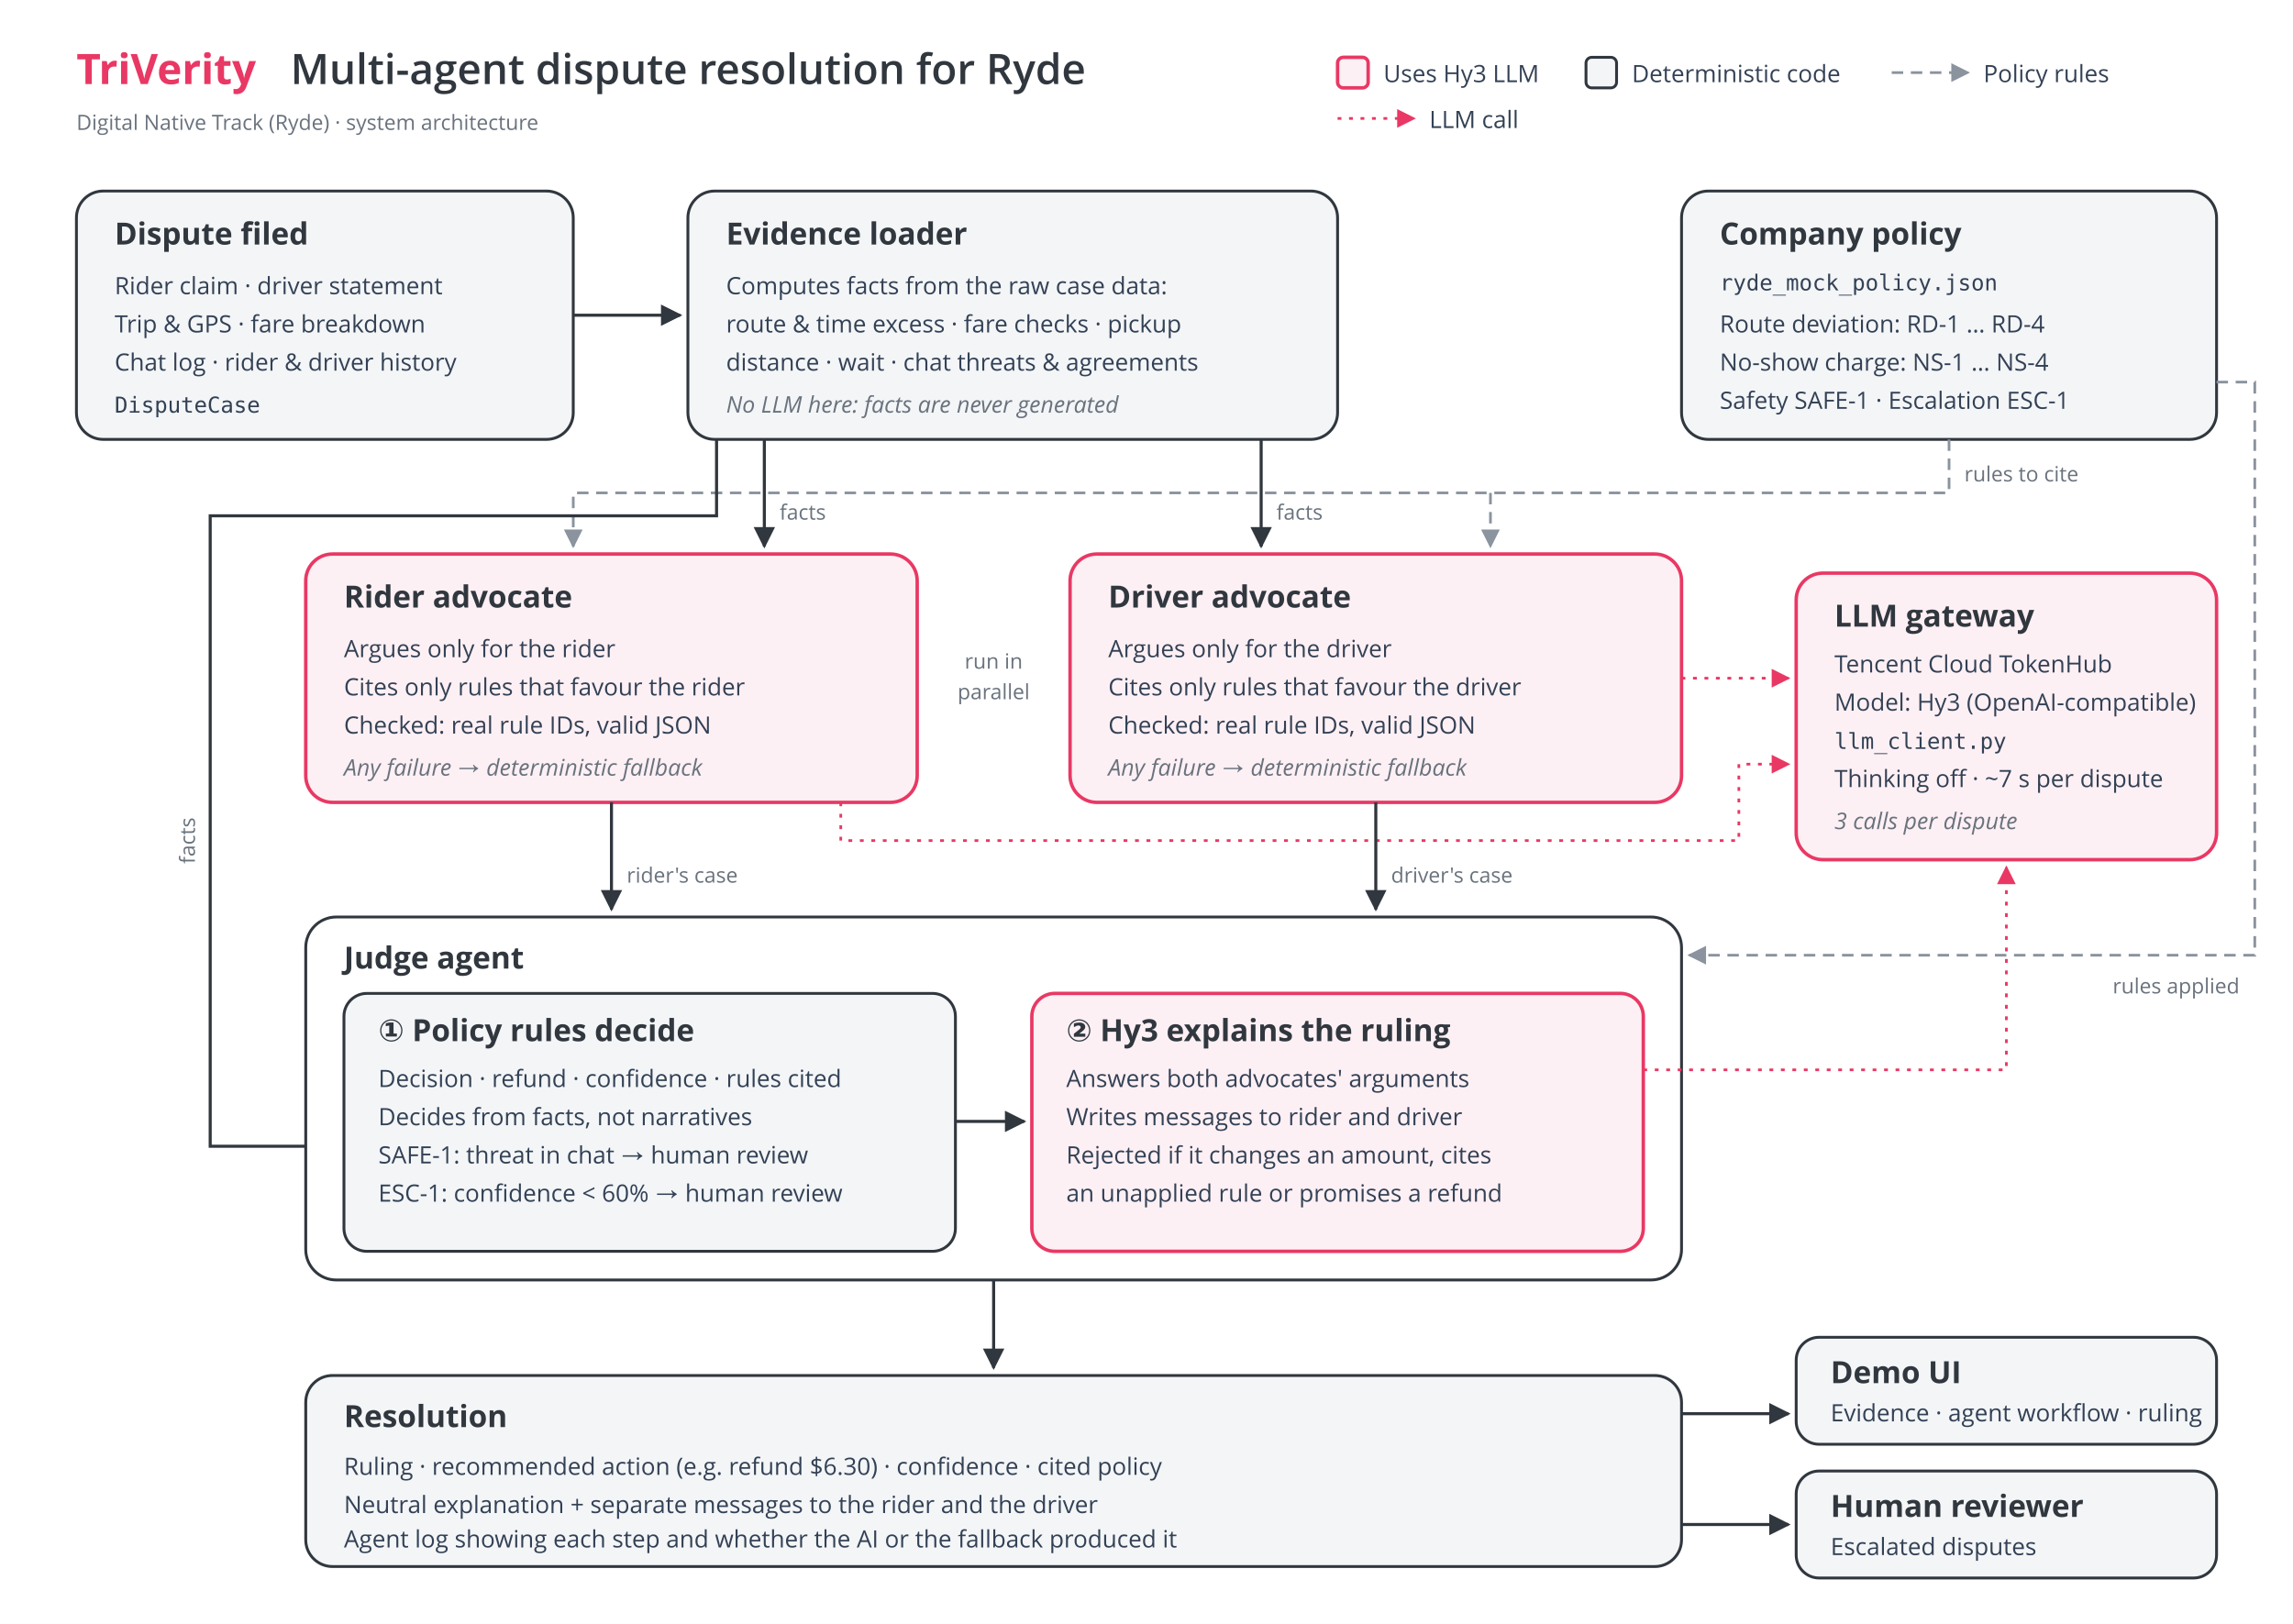
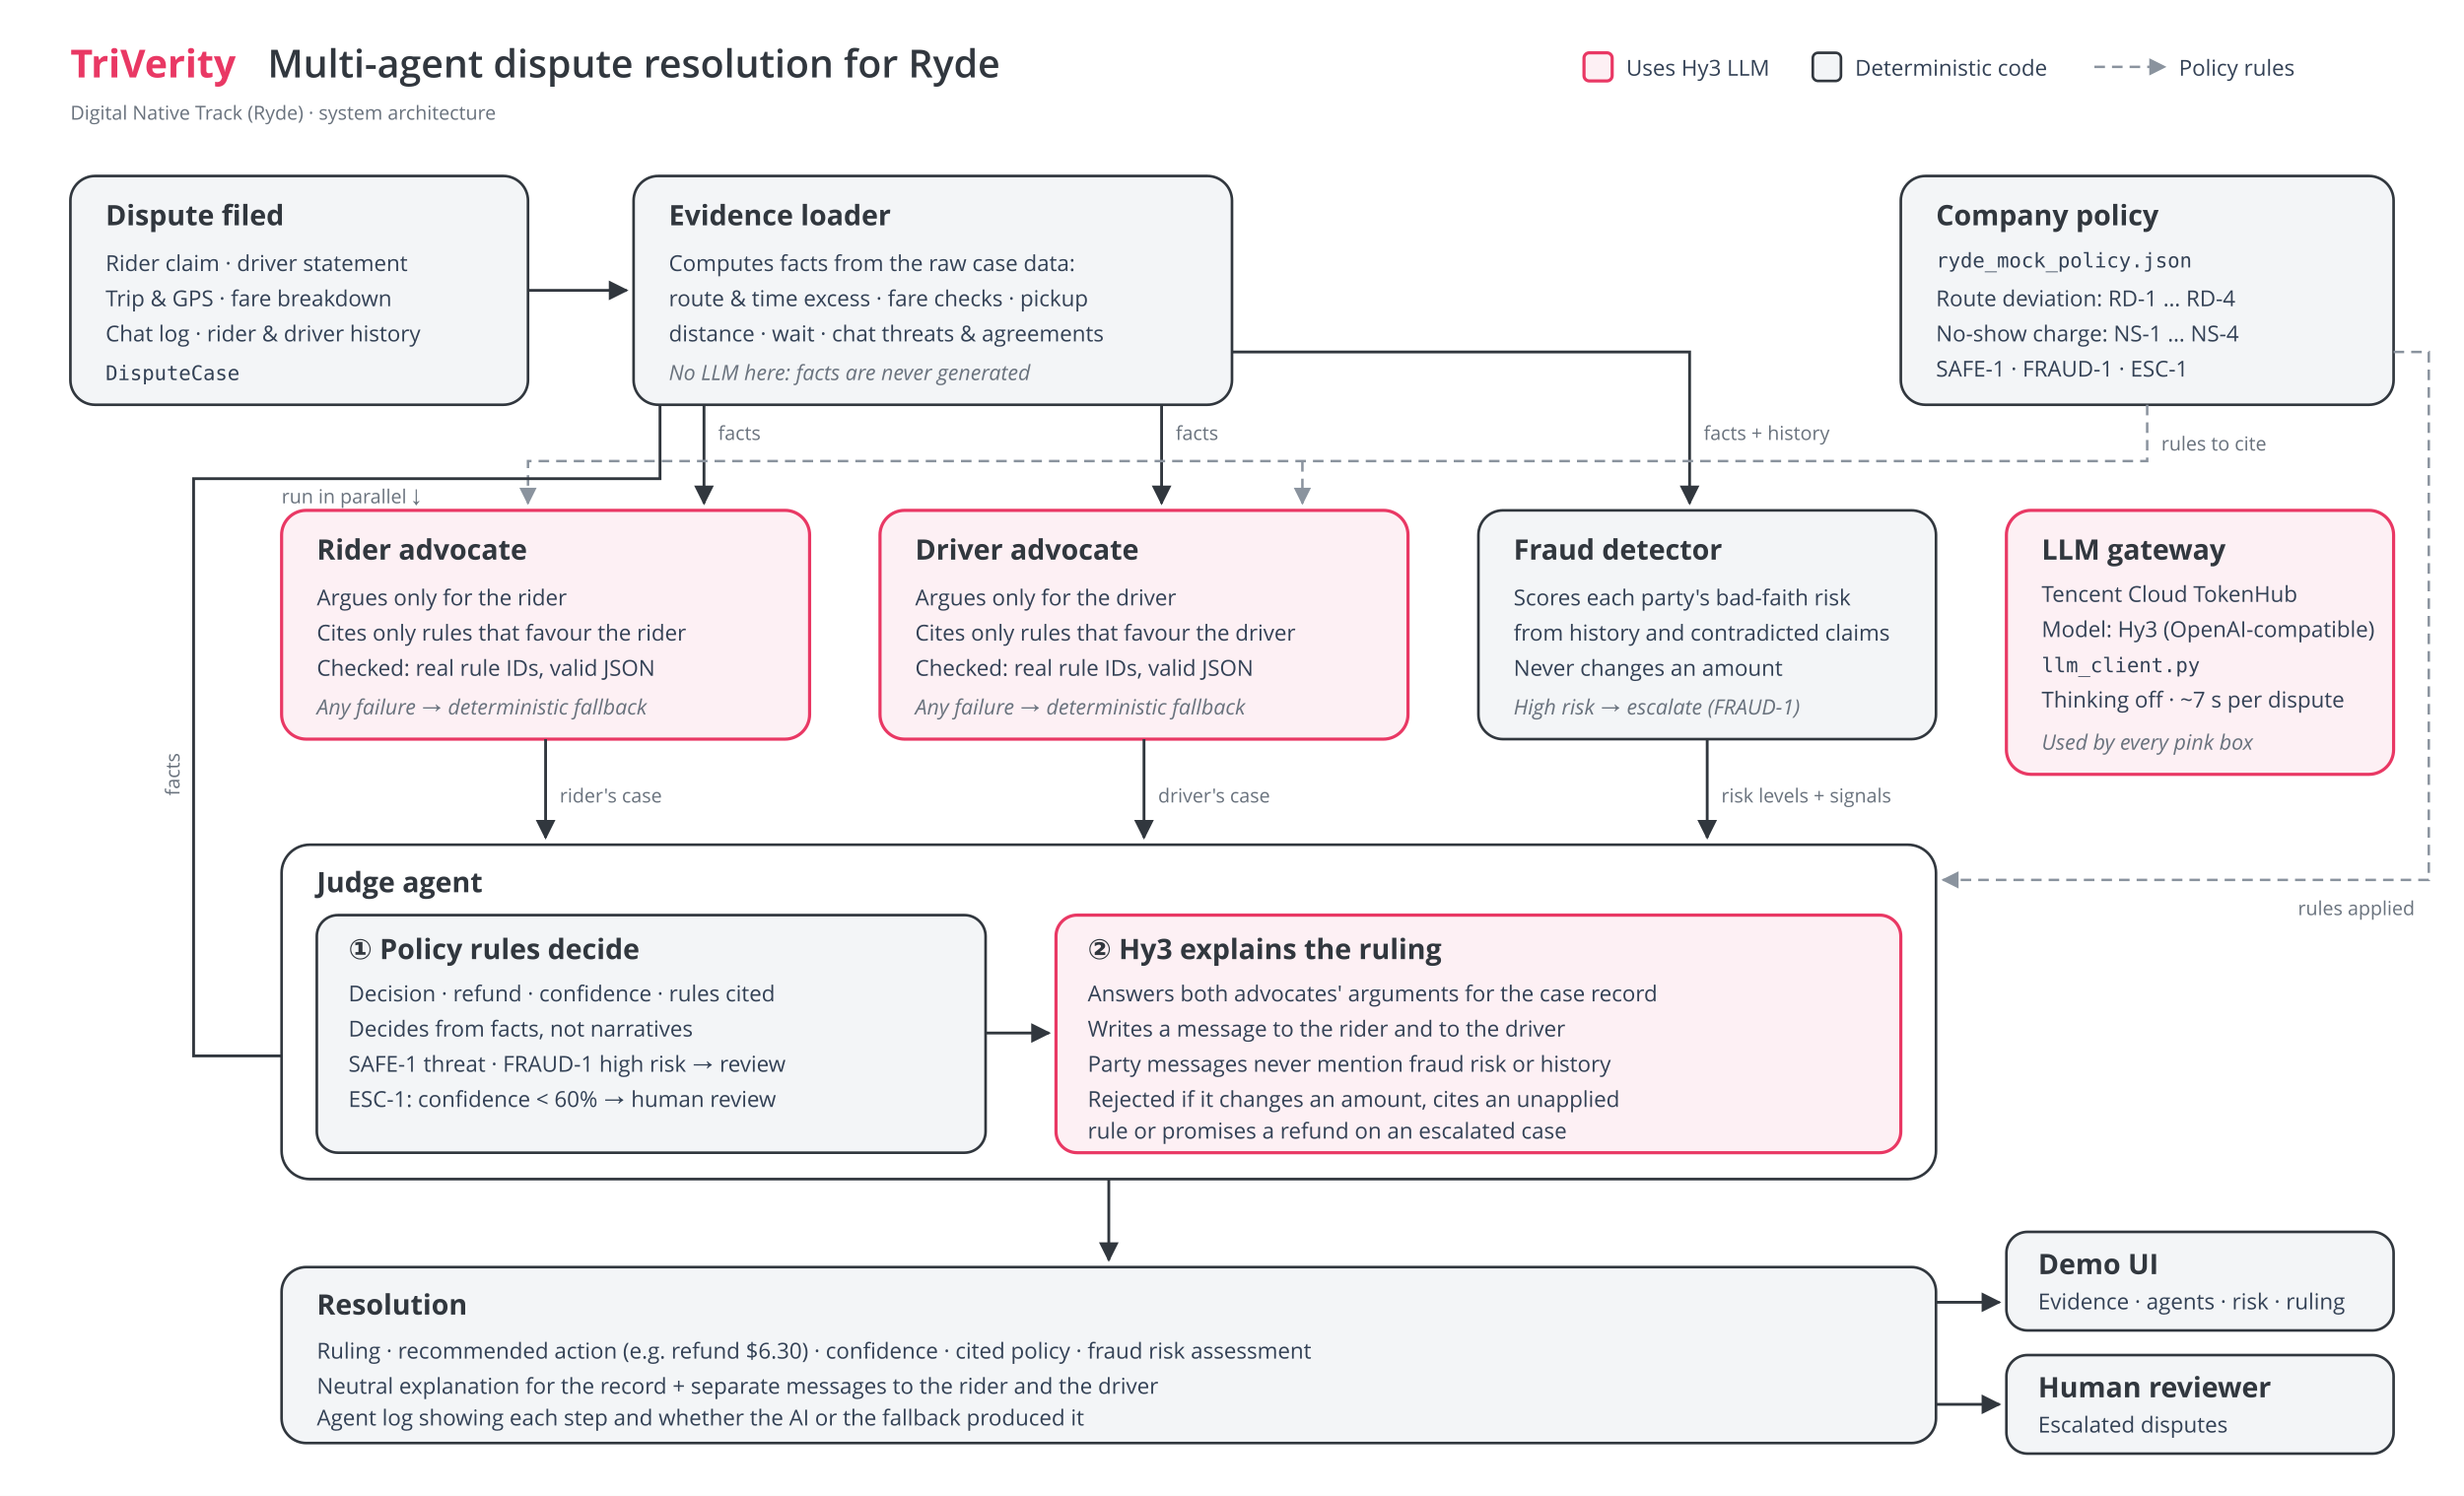
- <svg xmlns="http://www.w3.org/2000/svg" viewBox="0 0 1200 850" width="1200" height="850" font-family="Poppins, 'Open Sans', Helvetica, Arial, sans-serif">
+ <svg xmlns="http://www.w3.org/2000/svg" viewBox="0 0 1400 850" width="1400" height="850" font-family="Poppins, 'Open Sans', Helvetica, Arial, sans-serif">
  <defs>
    <marker id="arrow" viewBox="0 0 10 10" refX="9" refY="5" markerWidth="7" markerHeight="7" orient="auto-start-reverse">
      <path d="M0,0 L10,5 L0,10 z" fill="#31373E" />
-     </marker>
-     <marker id="arrow-pink" viewBox="0 0 10 10" refX="9" refY="5" markerWidth="7" markerHeight="7" orient="auto-start-reverse">
-       <path d="M0,0 L10,5 L0,10 z" fill="#E93864" />
    </marker>
    <marker id="arrow-grey" viewBox="0 0 10 10" refX="9" refY="5" markerWidth="7" markerHeight="7" orient="auto-start-reverse">
      <path d="M0,0 L10,5 L0,10 z" fill="#8A939E" />
    </marker>
    <style>
      .det { fill: #F3F5F7; stroke: #31373E; stroke-width: 1.5; }
      .llm { fill: #FDF0F4; stroke: #E93864; stroke-width: 1.8; }
      .frame { fill: #FFFFFF; stroke: #31373E; stroke-width: 1.5; }
      .h { font-size: 16px; font-weight: 700; fill: #31373E; }
      .t { font-size: 12.5px; fill: #334155; }
      .note { font-size: 12px; font-style: italic; fill: #69727D; }
      .mono { font-size: 11.5px; font-family: Menlo, Consolas, monospace; fill: #334155; }
      .lbl { font-size: 11px; fill: #69727D; }
      .flow { stroke: #31373E; stroke-width: 1.6; fill: none; marker-end: url(#arrow); }
      .rules { stroke: #8A939E; stroke-width: 1.4; stroke-dasharray: 6 4; fill: none; marker-end: url(#arrow-grey); }
-       .llmcall { stroke: #E93864; stroke-width: 1.4; stroke-dasharray: 2 4; fill: none; marker-end: url(#arrow-pink); }
    </style>
  </defs>
-   <rect width="1200" height="850" fill="#FFFFFF" />
+   <rect width="1400" height="850" fill="#FFFFFF" />
  <text x="40" y="44" font-size="22" font-weight="700" fill="#E93864">TriVerity</text>
  <text x="152" y="44" font-size="22" font-weight="600" fill="#31373E">Multi-agent dispute resolution for Ryde</text>
  <text x="40" y="68" class="lbl" font-size="13">Digital Native Track (Ryde) · system architecture</text>
-   <rect x="700" y="30" width="16" height="16" rx="3" class="llm" />
-   <text x="724" y="43" class="t">Uses Hy3 LLM</text>
-   <rect x="830" y="30" width="16" height="16" rx="3" class="det" />
-   <text x="854" y="43" class="t">Deterministic code</text>
-   <line x1="990" y1="38" x2="1030" y2="38" class="rules" marker-end="none" />
-   <text x="1038" y="43" class="t">Policy rules</text>
-   <line x1="700" y1="62" x2="740" y2="62" class="llmcall" marker-end="none" />
-   <text x="748" y="67" class="t">LLM call</text>
+   <rect x="900" y="30" width="16" height="16" rx="3" class="llm" />
+   <text x="924" y="43" class="t">Uses Hy3 LLM</text>
+   <rect x="1030" y="30" width="16" height="16" rx="3" class="det" />
+   <text x="1054" y="43" class="t">Deterministic code</text>
+   <line x1="1190" y1="38" x2="1230" y2="38" class="rules" marker-end="none" />
+   <text x="1238" y="43" class="t">Policy rules</text>
  <rect x="40" y="100" width="260" height="130" rx="14" class="det" />
  <text x="60" y="128" class="h">Dispute filed</text>
  <text x="60" y="154" class="t">Rider claim · driver statement</text>
  <text x="60" y="174" class="t">Trip &amp; GPS · fare breakdown</text>
  <text x="60" y="194" class="t">Chat log · rider &amp; driver history</text>
  <text x="60" y="216" class="mono">DisputeCase</text>
  <rect x="360" y="100" width="340" height="130" rx="14" class="det" />
  <text x="380" y="128" class="h">Evidence loader</text>
  <text x="380" y="154" class="t">Computes facts from the raw case data:</text>
  <text x="380" y="174" class="t">route &amp; time excess · fare checks · pickup</text>
  <text x="380" y="194" class="t">distance · wait · chat threats &amp; agreements</text>
  <text x="380" y="216" class="note">No LLM here: facts are never generated</text>
-   <rect x="880" y="100" width="280" height="130" rx="14" class="det" />
-   <text x="900" y="128" class="h">Company policy</text>
-   <text x="900" y="152" class="mono">ryde_mock_policy.json</text>
-   <text x="900" y="174" class="t">Route deviation: RD-1 … RD-4</text>
-   <text x="900" y="194" class="t">No-show charge: NS-1 … NS-4</text>
-   <text x="900" y="214" class="t">Safety SAFE-1 · Escalation ESC-1</text>
+   <rect x="1080" y="100" width="280" height="130" rx="14" class="det" />
+   <text x="1100" y="128" class="h">Company policy</text>
+   <text x="1100" y="152" class="mono">ryde_mock_policy.json</text>
+   <text x="1100" y="174" class="t">Route deviation: RD-1 … RD-4</text>
+   <text x="1100" y="194" class="t">No-show charge: NS-1 … NS-4</text>
+   <text x="1100" y="214" class="t">SAFE-1 · FRAUD-1 · ESC-1</text>
  <path d="M300,165 H356" class="flow" />
  <path d="M400,230 V286" class="flow" />
  <path d="M660,230 V286" class="flow" />
-   <text x="408" y="272" class="lbl">facts</text>
-   <text x="668" y="272" class="lbl">facts</text>
-   <path d="M1020,230 V258 H300 V286" class="rules" />
-   <path d="M780,258 V286" class="rules" />
-   <text x="1028" y="252" class="lbl">rules to cite</text>
-   <rect x="160" y="290" width="320" height="130" rx="14" class="llm" />
+   <path d="M700,200 H960 V286" class="flow" />
+   <text x="408" y="250" class="lbl">facts</text>
+   <text x="668" y="250" class="lbl">facts</text>
+   <text x="968" y="250" class="lbl">facts + history</text>
+   <path d="M1220,230 V262 H300 V286" class="rules" />
+   <path d="M740,262 V286" class="rules" />
+   <text x="1228" y="256" class="lbl">rules to cite</text>
+   <path d="M375,230 V272 H110 V600 H176" class="flow" />
+   <text x="102" y="440" class="lbl" transform="rotate(-90 102 440)" text-anchor="middle">facts</text>
+   <text x="160" y="286" class="lbl">run in parallel ↓</text>
+   <rect x="160" y="290" width="300" height="130" rx="14" class="llm" />
  <text x="180" y="318" class="h">Rider advocate</text>
  <text x="180" y="344" class="t">Argues only for the rider</text>
  <text x="180" y="364" class="t">Cites only rules that favour the rider</text>
  <text x="180" y="384" class="t">Checked: real rule IDs, valid JSON</text>
  <text x="180" y="406" class="note">Any failure → deterministic fallback</text>
-   <text x="520" y="350" class="lbl" text-anchor="middle">run in</text>
-   <text x="520" y="366" class="lbl" text-anchor="middle">parallel</text>
-   <rect x="560" y="290" width="320" height="130" rx="14" class="llm" />
-   <text x="580" y="318" class="h">Driver advocate</text>
-   <text x="580" y="344" class="t">Argues only for the driver</text>
-   <text x="580" y="364" class="t">Cites only rules that favour the driver</text>
-   <text x="580" y="384" class="t">Checked: real rule IDs, valid JSON</text>
-   <text x="580" y="406" class="note">Any failure → deterministic fallback</text>
-   <rect x="940" y="300" width="220" height="150" rx="14" class="llm" />
-   <text x="960" y="328" class="h">LLM gateway</text>
-   <text x="960" y="352" class="t">Tencent Cloud TokenHub</text>
-   <text x="960" y="372" class="t">Model: Hy3 (OpenAI-compatible)</text>
-   <text x="960" y="392" class="mono">llm_client.py</text>
-   <text x="960" y="412" class="t">Thinking off · ~7 s per dispute</text>
-   <text x="960" y="434" class="note">3 calls per dispute</text>
-   <path d="M880,355 H936" class="llmcall" />
-   <path d="M440,420 V440 H910 V400 H936" class="llmcall" />
-   <path d="M375,230 V270 H110 V600 H176" class="flow" />
-   <text x="102" y="440" class="lbl" transform="rotate(-90 102 440)" text-anchor="middle">facts</text>
-   <path d="M320,420 V476" class="flow" />
-   <path d="M720,420 V476" class="flow" />
-   <text x="328" y="462" class="lbl">rider's case</text>
-   <text x="728" y="462" class="lbl">driver's case</text>
-   <rect x="160" y="480" width="720" height="190" rx="16" class="frame" />
+   <rect x="500" y="290" width="300" height="130" rx="14" class="llm" />
+   <text x="520" y="318" class="h">Driver advocate</text>
+   <text x="520" y="344" class="t">Argues only for the driver</text>
+   <text x="520" y="364" class="t">Cites only rules that favour the driver</text>
+   <text x="520" y="384" class="t">Checked: real rule IDs, valid JSON</text>
+   <text x="520" y="406" class="note">Any failure → deterministic fallback</text>
+   <rect x="840" y="290" width="260" height="130" rx="14" class="det" />
+   <text x="860" y="318" class="h">Fraud detector</text>
+   <text x="860" y="344" class="t">Scores each party's bad-faith risk</text>
+   <text x="860" y="364" class="t">from history and contradicted claims</text>
+   <text x="860" y="384" class="t">Never changes an amount</text>
+   <text x="860" y="406" class="note">High risk → escalate (FRAUD-1)</text>
+   <rect x="1140" y="290" width="220" height="150" rx="14" class="llm" />
+   <text x="1160" y="318" class="h">LLM gateway</text>
+   <text x="1160" y="342" class="t">Tencent Cloud TokenHub</text>
+   <text x="1160" y="362" class="t">Model: Hy3 (OpenAI-compatible)</text>
+   <text x="1160" y="382" class="mono">llm_client.py</text>
+   <text x="1160" y="402" class="t">Thinking off · ~7 s per dispute</text>
+   <text x="1160" y="426" class="note">Used by every pink box</text>
+   <path d="M310,420 V476" class="flow" />
+   <path d="M650,420 V476" class="flow" />
+   <path d="M970,420 V476" class="flow" />
+   <text x="318" y="456" class="lbl">rider's case</text>
+   <text x="658" y="456" class="lbl">driver's case</text>
+   <text x="978" y="456" class="lbl">risk levels + signals</text>
+   <path d="M1360,200 H1380 V500 H1104" class="rules" />
+   <text x="1372" y="520" class="lbl" text-anchor="end">rules applied</text>
+   <rect x="160" y="480" width="940" height="190" rx="16" class="frame" />
  <text x="180" y="507" class="h">Judge agent</text>
-   <rect x="180" y="520" width="320" height="135" rx="12" class="det" />
+   <rect x="180" y="520" width="380" height="135" rx="12" class="det" />
  <text x="198" y="545" class="h" font-size="15">① Policy rules decide</text>
  <text x="198" y="569" class="t">Decision · refund · confidence · rules cited</text>
  <text x="198" y="589" class="t">Decides from facts, not narratives</text>
-   <text x="198" y="609" class="t">SAFE-1: threat in chat → human review</text>
+   <text x="198" y="609" class="t">SAFE-1 threat · FRAUD-1 high risk → review</text>
  <text x="198" y="629" class="t">ESC-1: confidence &lt; 60% → human review</text>
-   <path d="M500,587 H536" class="flow" />
-   <rect x="540" y="520" width="320" height="135" rx="12" class="llm" />
-   <text x="558" y="545" class="h" font-size="15">② Hy3 explains the ruling</text>
-   <text x="558" y="569" class="t">Answers both advocates' arguments</text>
-   <text x="558" y="589" class="t">Writes messages to rider and driver</text>
-   <text x="558" y="609" class="t">Rejected if it changes an amount, cites</text>
-   <text x="558" y="629" class="t">an unapplied rule or promises a refund</text>
-   <path d="M1160,200 H1180 V500 H884" class="rules" />
-   <text x="1172" y="520" class="lbl" text-anchor="end">rules applied</text>
-   <path d="M860,560 H1050 V454" class="llmcall" />
-   <path d="M520,670 V716" class="flow" />
-   <rect x="160" y="720" width="720" height="100" rx="14" class="det" />
+   <path d="M560,587 H596" class="flow" />
+   <rect x="600" y="520" width="480" height="135" rx="12" class="llm" />
+   <text x="618" y="545" class="h" font-size="15">② Hy3 explains the ruling</text>
+   <text x="618" y="569" class="t">Answers both advocates' arguments for the case record</text>
+   <text x="618" y="589" class="t">Writes a message to the rider and to the driver</text>
+   <text x="618" y="609" class="t">Party messages never mention fraud risk or history</text>
+   <text x="618" y="629" class="t">Rejected if it changes an amount, cites an unapplied</text>
+   <text x="618" y="647" class="t">rule or promises a refund on an escalated case</text>
+   <path d="M630,670 V716" class="flow" />
+   <rect x="160" y="720" width="940" height="100" rx="14" class="det" />
  <text x="180" y="747" class="h">Resolution</text>
-   <text x="180" y="772" class="t">Ruling · recommended action (e.g. refund $6.30) · confidence · cited policy</text>
-   <text x="180" y="792" class="t">Neutral explanation + separate messages to the rider and the driver</text>
+   <text x="180" y="772" class="t">Ruling · recommended action (e.g. refund $6.30) · confidence · cited policy · fraud risk assessment</text>
+   <text x="180" y="792" class="t">Neutral explanation for the record + separate messages to the rider and the driver</text>
  <text x="180" y="810" class="t">Agent log showing each step and whether the AI or the fallback produced it</text>
-   <rect x="940" y="700" width="220" height="56" rx="12" class="det" />
-   <text x="958" y="724" class="h" font-size="15">Demo UI</text>
-   <text x="958" y="744" class="t">Evidence · agent workflow · ruling</text>
-   <rect x="940" y="770" width="220" height="56" rx="12" class="det" />
-   <text x="958" y="794" class="h" font-size="15">Human reviewer</text>
-   <text x="958" y="814" class="t">Escalated disputes</text>
-   <path d="M880,740 H936" class="flow" />
-   <path d="M880,798 H936" class="flow" />
+   <rect x="1140" y="700" width="220" height="56" rx="12" class="det" />
+   <text x="1158" y="724" class="h" font-size="15">Demo UI</text>
+   <text x="1158" y="744" class="t">Evidence · agents · risk · ruling</text>
+   <rect x="1140" y="770" width="220" height="56" rx="12" class="det" />
+   <text x="1158" y="794" class="h" font-size="15">Human reviewer</text>
+   <text x="1158" y="814" class="t">Escalated disputes</text>
+   <path d="M1100,740 H1136" class="flow" />
+   <path d="M1100,798 H1136" class="flow" />
</svg>
